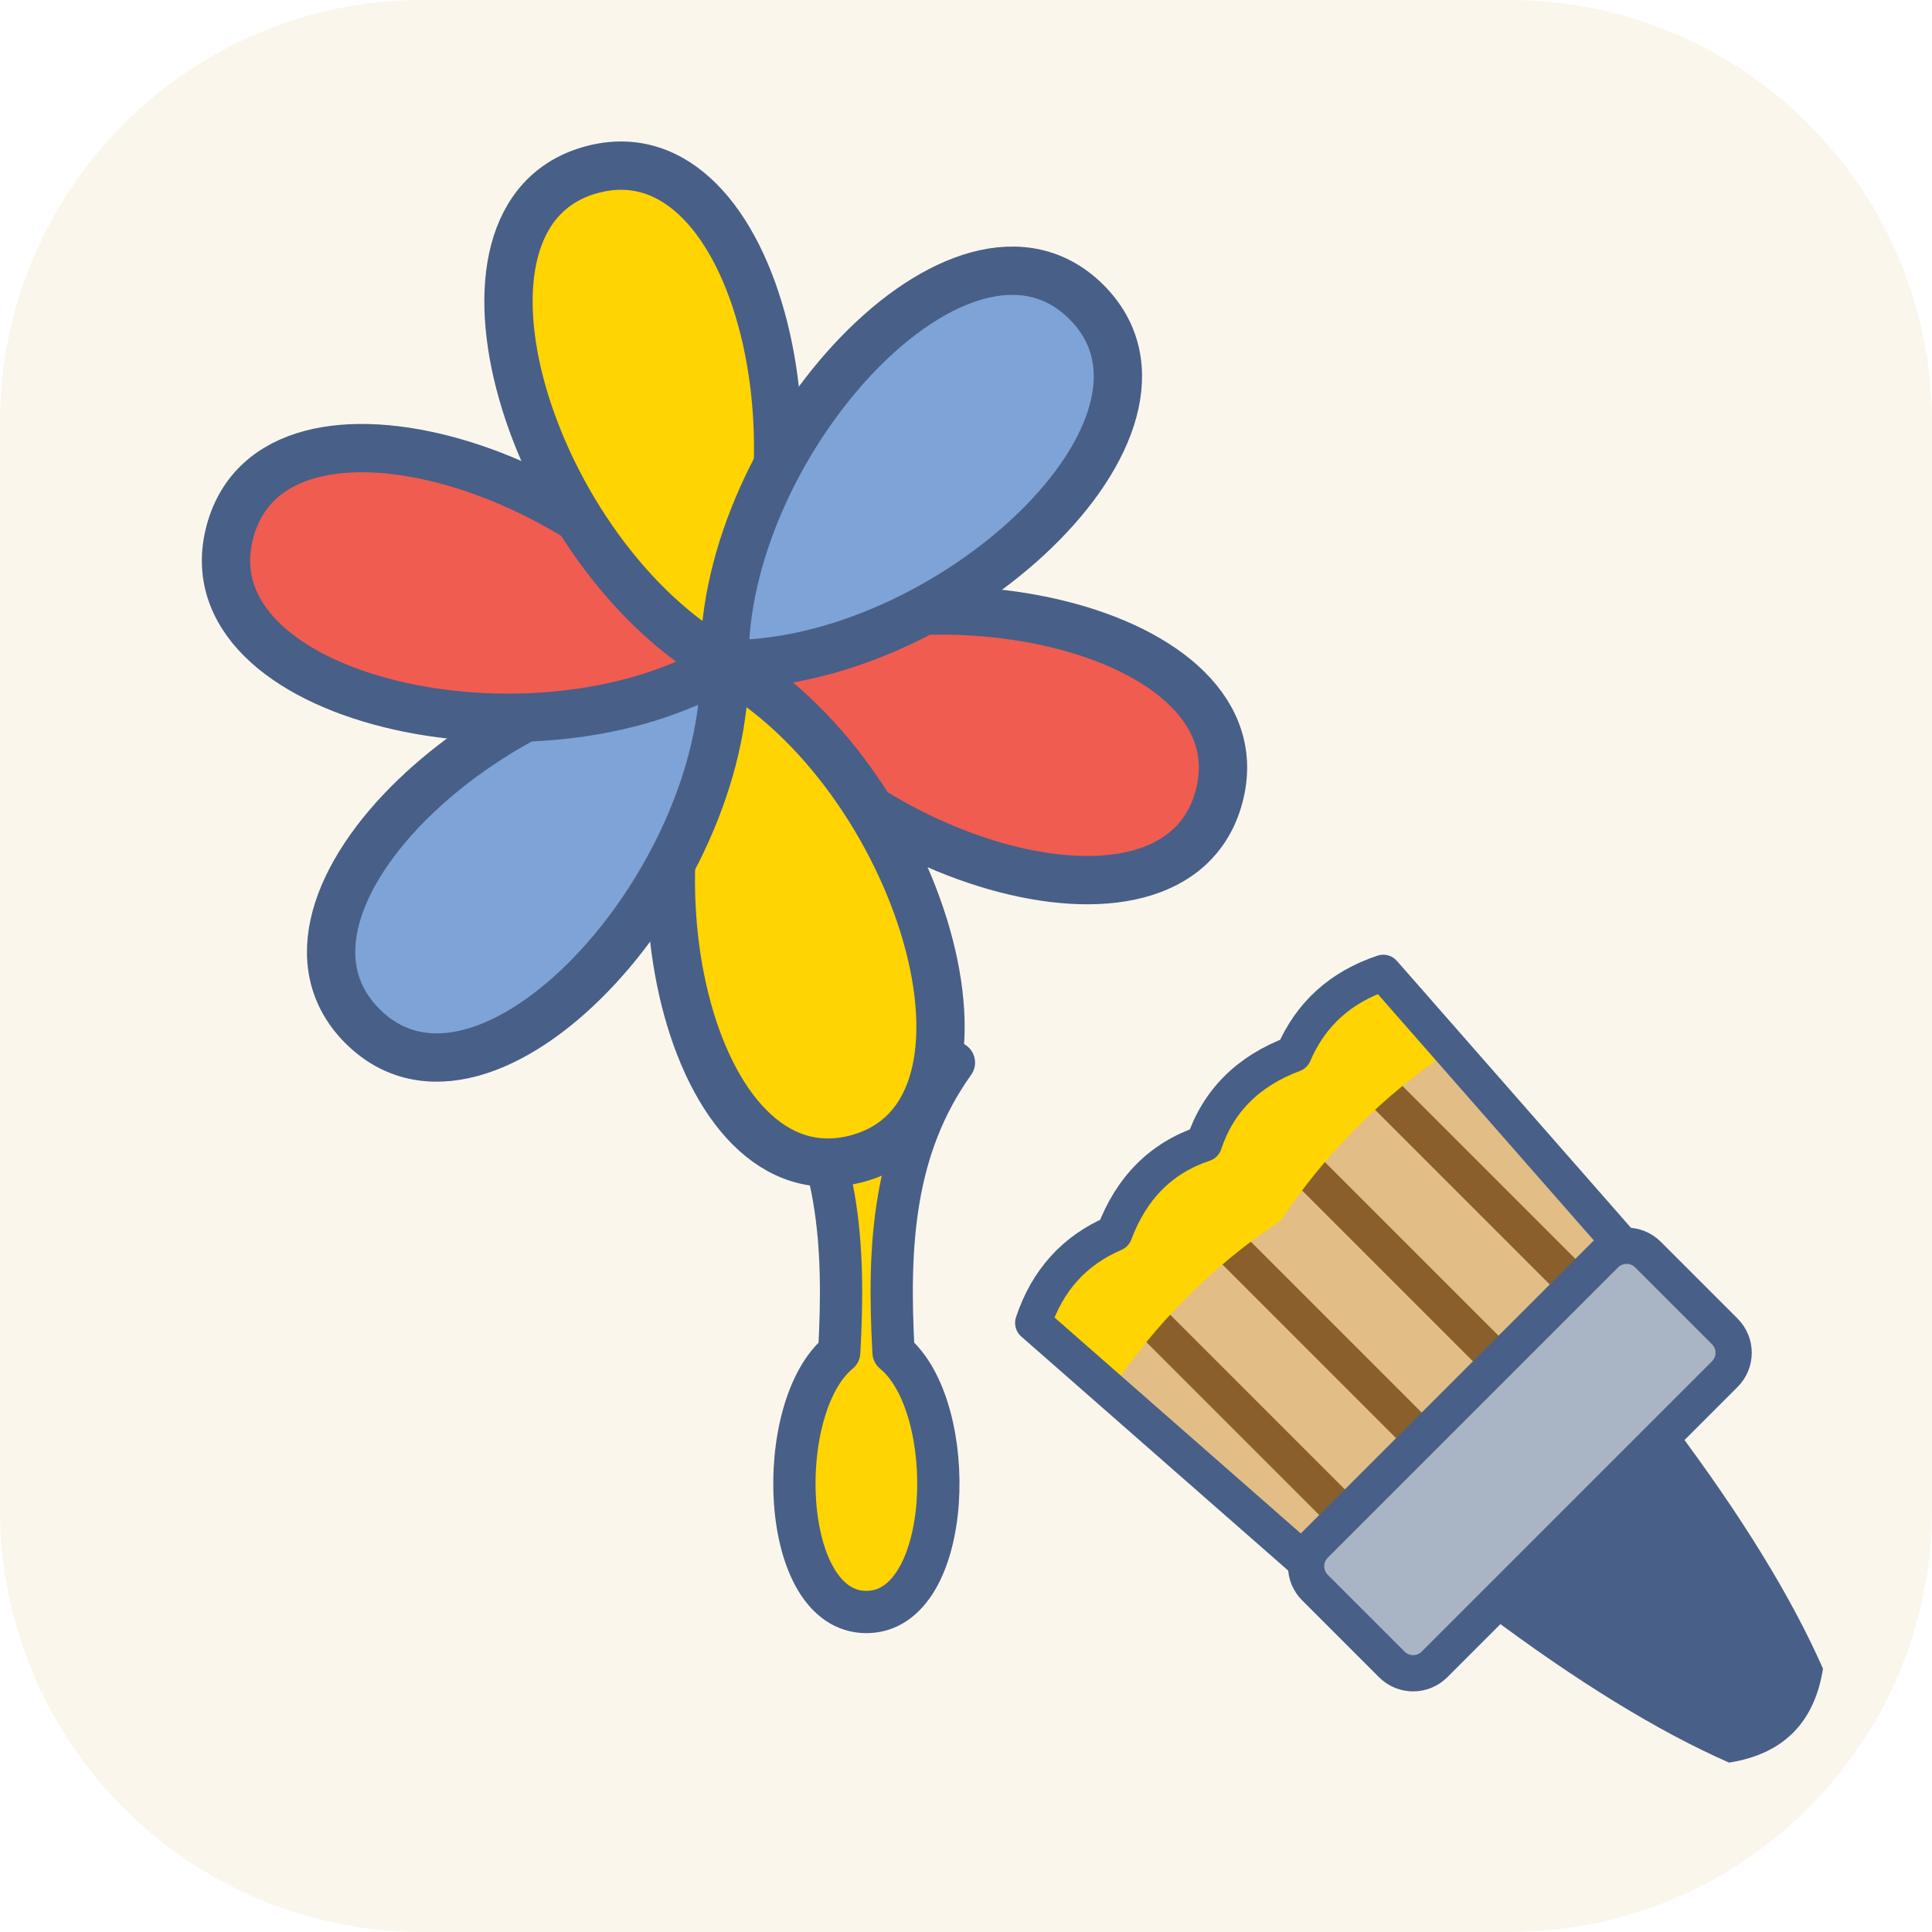
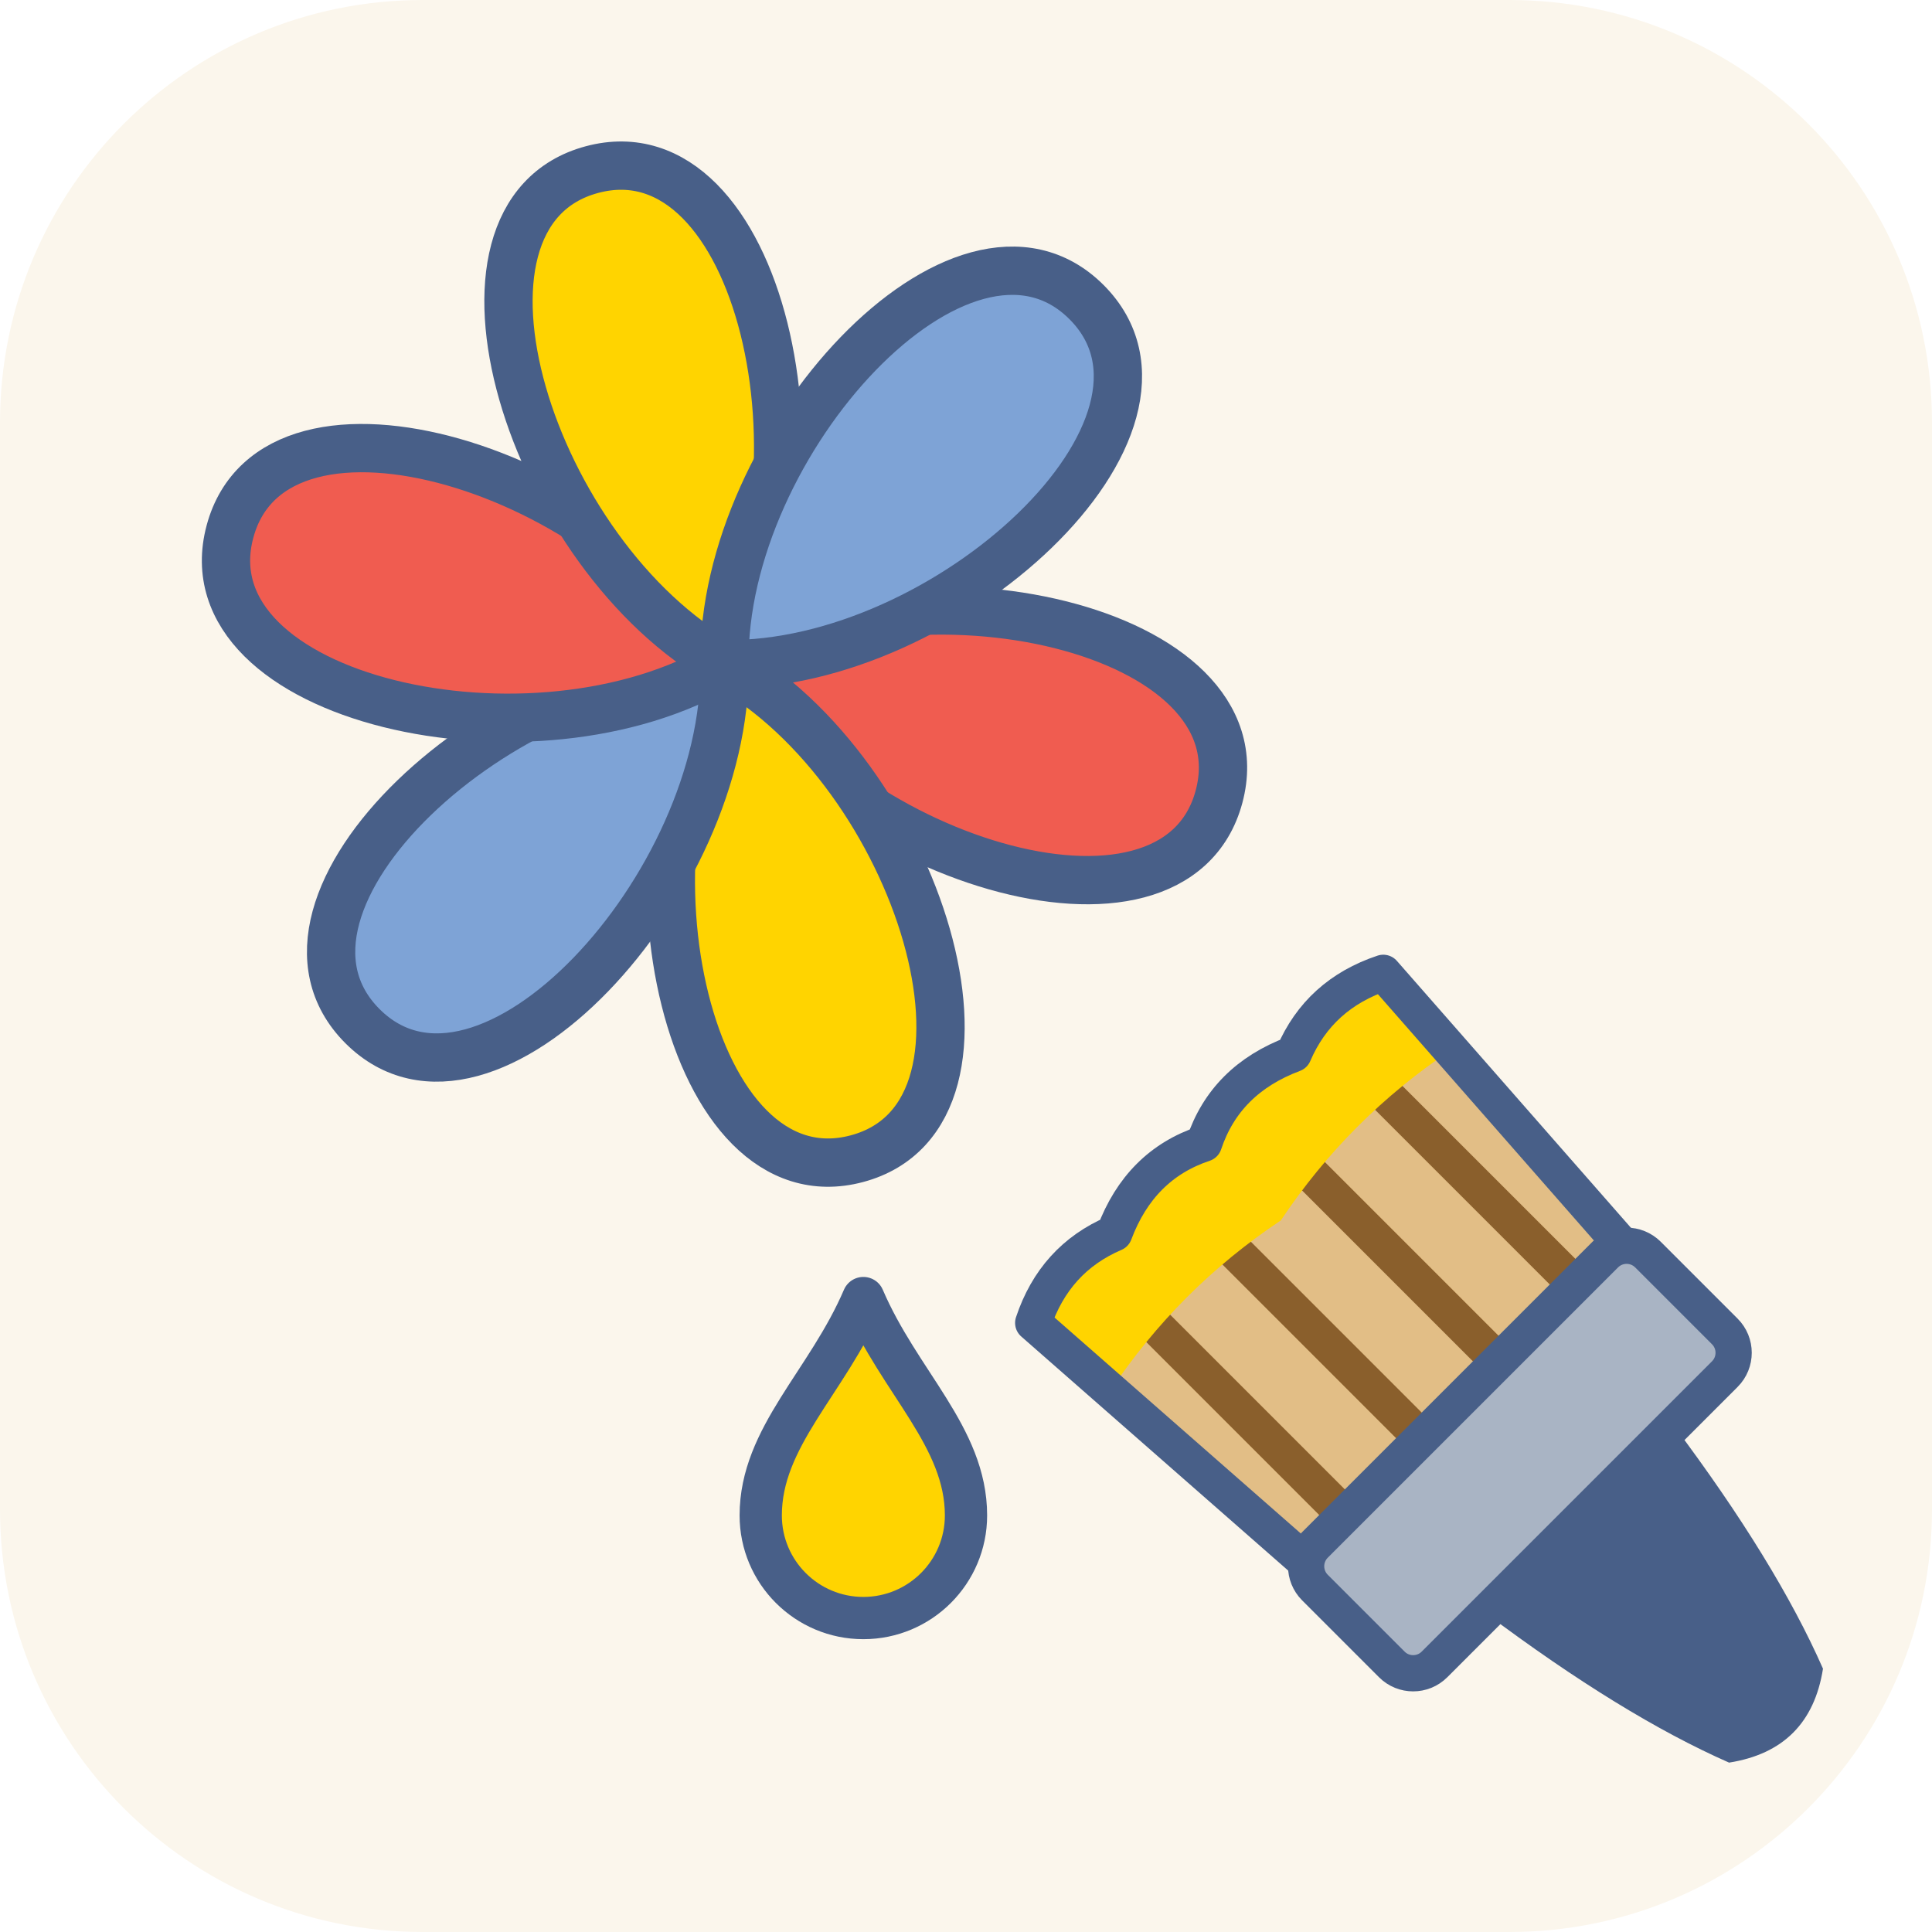
<svg xmlns="http://www.w3.org/2000/svg" viewBox="0 0 32 32">
  <rect width="32" height="32" rx="7" fill="#fbf6ec" />
-   <path d="M12.9 17.6C13.9 19 14 20.6 13.9 22.4C12.8 23.3 12.9 26.7 14.35 26.7C15.8 26.7 15.9 23.3 14.8 22.4C14.7 20.6 14.8 19 15.8 17.6Z" fill="#ffd400" stroke="#485f88" stroke-width=".7" stroke-linejoin="round" />
+   <path d="M14.3 21.5C14.9 22.9 16 23.8 16 25.1A1.7 1.7 0 0 1 12.6 25.1C12.6 23.8 13.7 22.9 14.3 21.5Z" fill="#ffd400" stroke="#485f88" stroke-width=".7" stroke-linejoin="round" />
  <g transform="translate(12 11) scale(.8)" stroke="#485f88" stroke-width="1" stroke-linejoin="round">
    <path d="M0 0C3.2-3.3 10.6-3.6 10.6 0S3.2 3.3 0 0Z" fill="#f05c50" transform="rotate(15)" />
    <path d="M0 0C3.2-3.3 10.6-3.6 10.6 0S3.2 3.3 0 0Z" fill="#ffd400" transform="rotate(75)" />
    <path d="M0 0C3.2-3.3 10.6-3.6 10.6 0S3.2 3.3 0 0Z" fill="#7ea3d6" transform="rotate(135)" />
    <path d="M0 0C3.2-3.3 10.6-3.6 10.6 0S3.2 3.3 0 0Z" fill="#f05c50" transform="rotate(195)" />
    <path d="M0 0C3.2-3.3 10.6-3.6 10.6 0S3.2 3.3 0 0Z" fill="#ffd400" transform="rotate(255)" />
    <path d="M0 0C3.2-3.3 10.6-3.6 10.6 0S3.2 3.3 0 0Z" fill="#7ea3d6" transform="rotate(315)" />
  </g>
  <g transform="translate(19.8 18.8) rotate(45)" stroke-linejoin="round">
    <path d="M6.4-3.7 0.3-4.1Q-.2-3.1 .2-2.1Q-.3-1 .2 0Q-.3 1 .2 2.1Q-.2 3.1 .3 4.1L6.4 3.7Z" fill="#e2be86" />
    <g stroke="#8a5f2c" stroke-width=".6" stroke-linecap="round">
      <path d="M0.4 -2.7 H6" />
      <path d="M0.4 -0.9 H6" />
      <path d="M0.4 0.9 H6" />
      <path d="M0.4 2.7 H6" />
    </g>
    <path d="M2 -4Q1.6-2 2 0Q1.6 2 2 4L.3 4.1Q-.2 3.1 .2 2.1Q-.3 1 .2 0Q-.3-1 .2-2.1Q-.2-3.1 .3-4.1Z" fill="#ffd400" />
    <path d="M6.4-3.7 0.3-4.1Q-.2-3.1 .2-2.1Q-.3-1 .2 0Q-.3 1 .2 2.1Q-.2 3.1 .3 4.1L6.4 3.7" fill="none" stroke="#485f88" stroke-width=".6" />
    <rect x="6.2" y="-3.9" width="2.8" height="7.8" rx=".5" fill="#a9b4c4" stroke="#485f88" stroke-width=".6" />
    <path d="M9-2.2Q11.8-1.8 13.6-1.1Q14.4 0 13.6 1.1Q11.8 1.8 9 2.2Z" fill="#485f88" />
  </g>
</svg>
